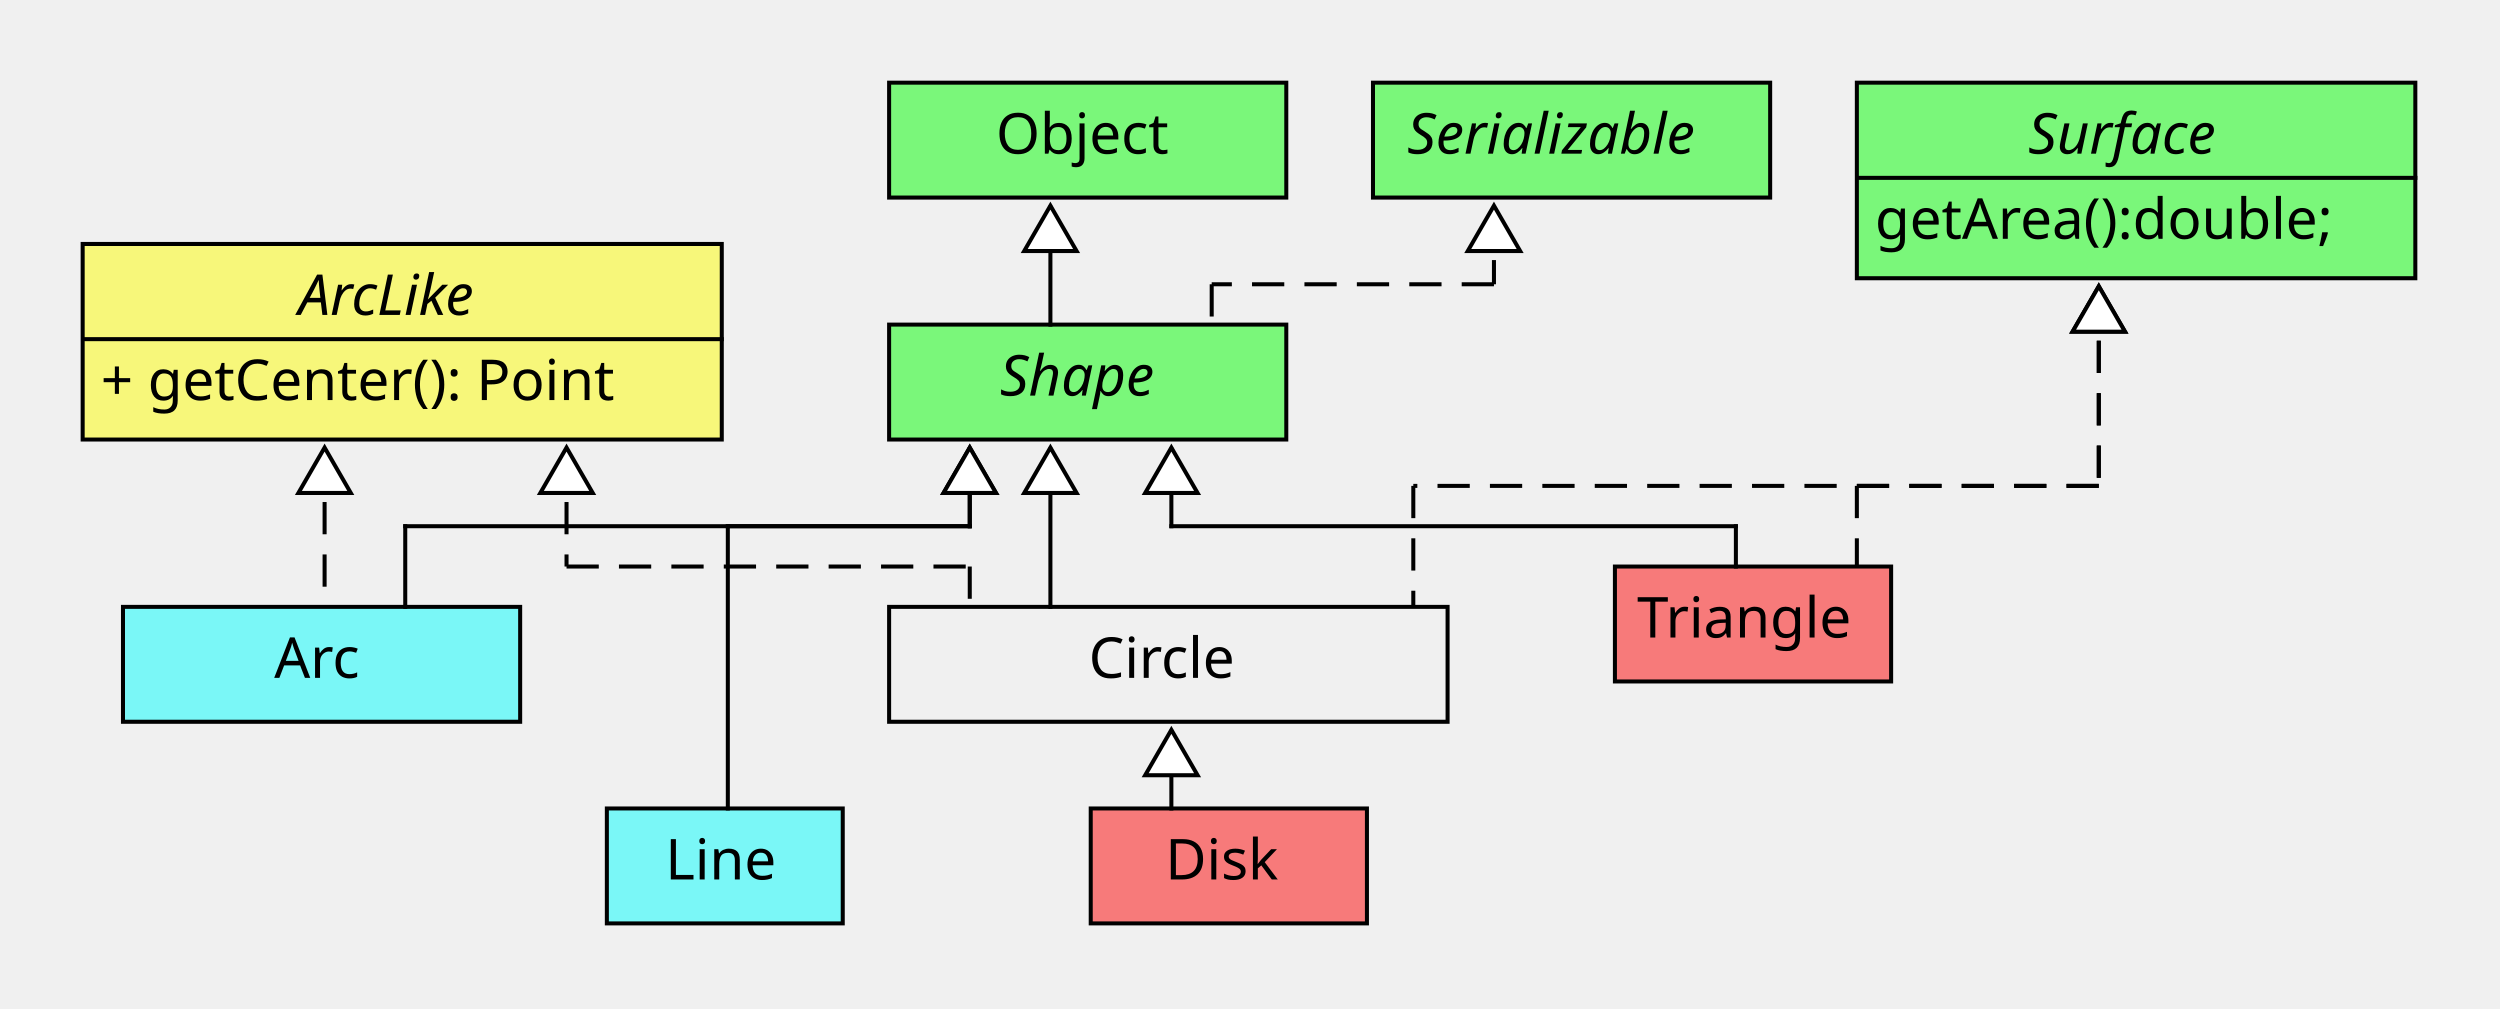
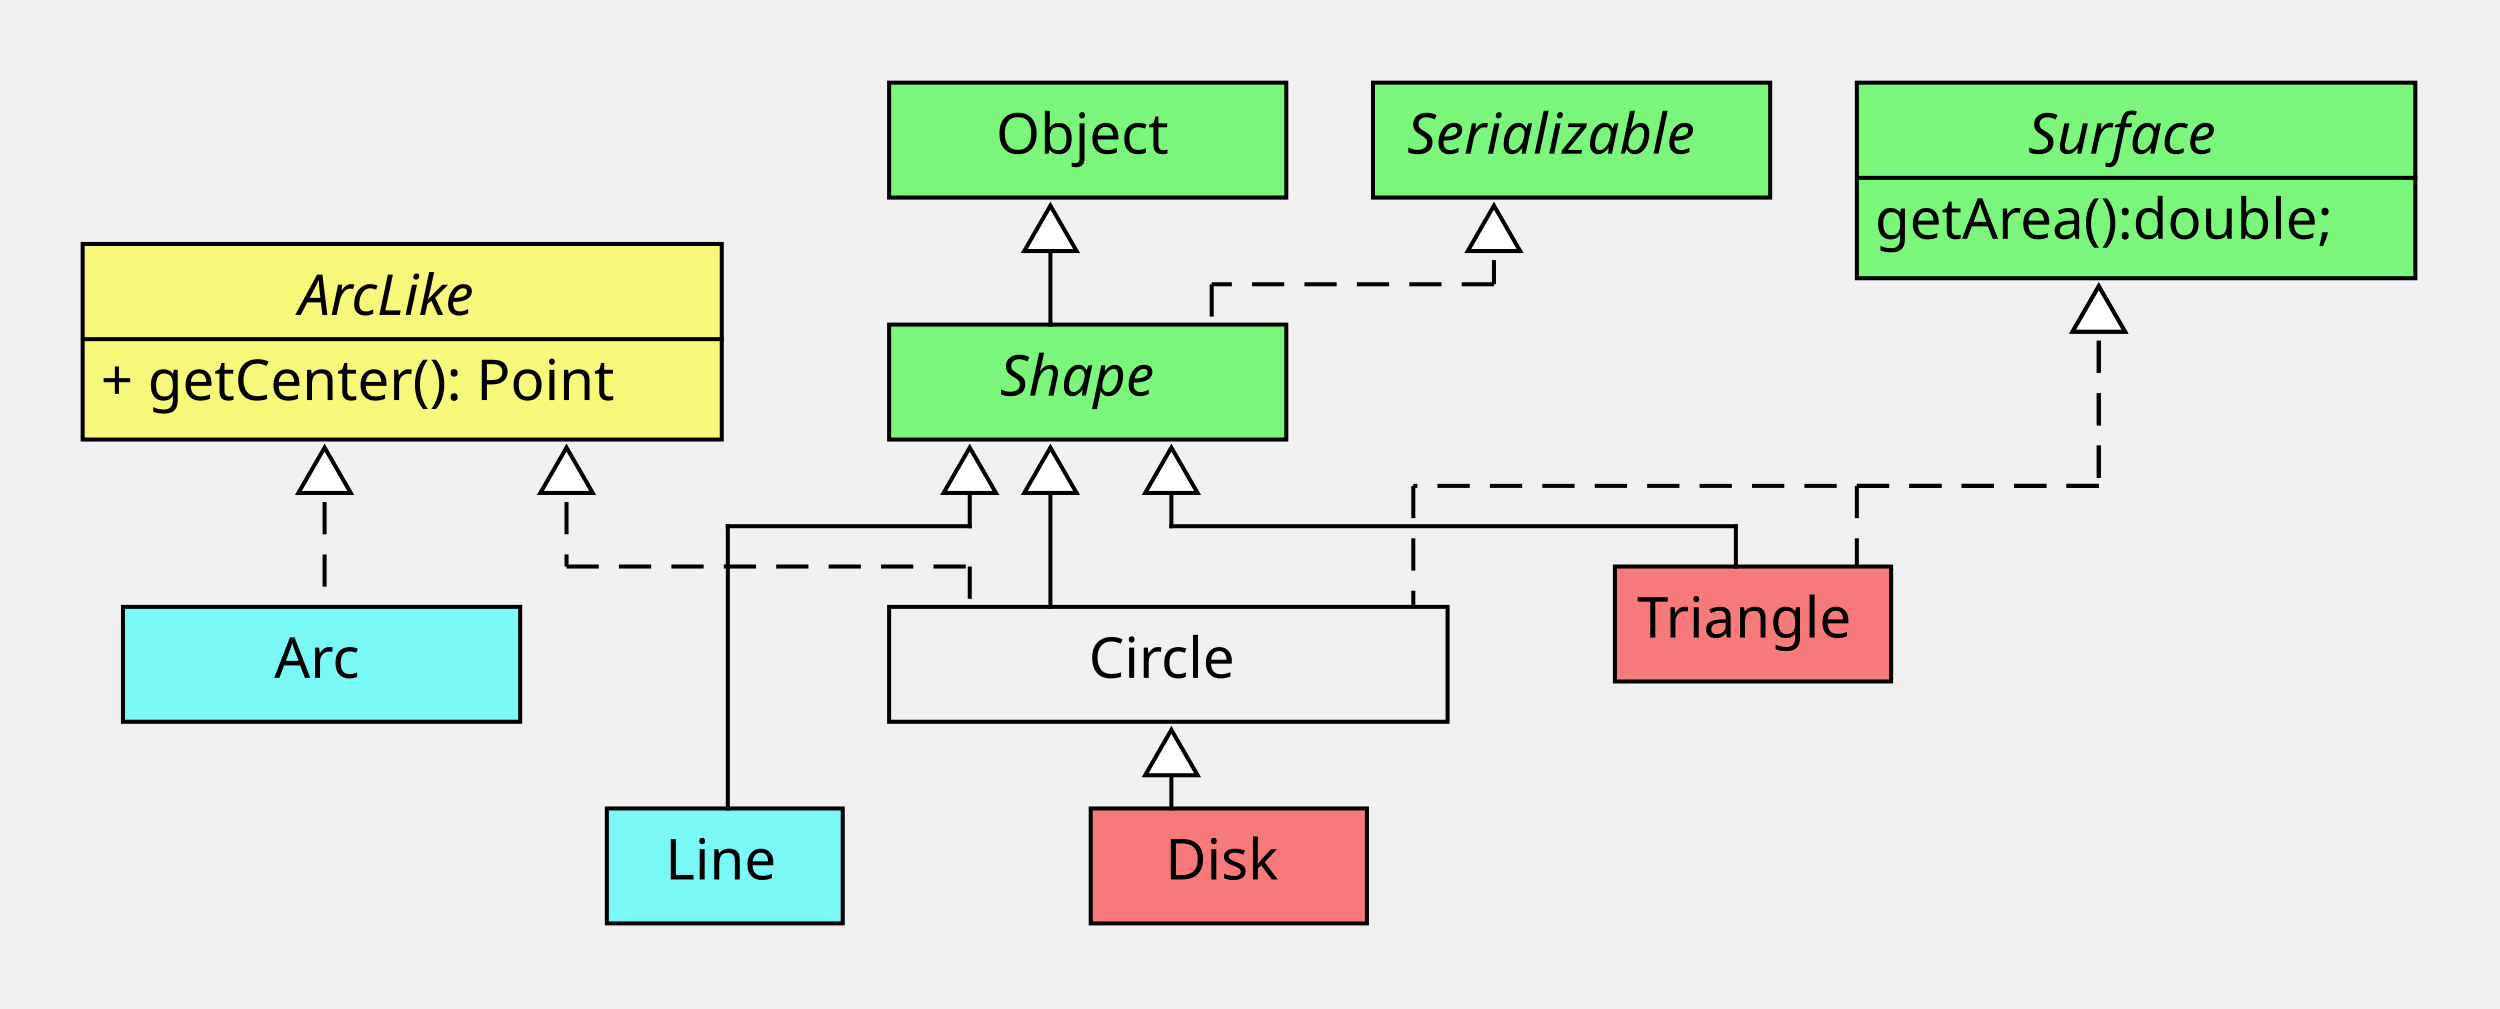
- <svg xmlns="http://www.w3.org/2000/svg" fill-opacity="1" color-rendering="auto" color-interpolation="auto" text-rendering="auto" stroke="black" stroke-linecap="square" width="620" stroke-miterlimit="10" shape-rendering="auto" stroke-opacity="1" fill="black" stroke-dasharray="none" font-weight="normal" stroke-width="1" viewBox="20 10 620 250" height="250" font-family="'Dialog'" font-style="normal" stroke-linejoin="miter" font-size="12px" stroke-dashoffset="0" image-rendering="auto">
+ <svg xmlns="http://www.w3.org/2000/svg" fill-opacity="1" color-rendering="auto" color-interpolation="auto" text-rendering="auto" stroke="black" stroke-linecap="square" width="620" stroke-miterlimit="10" shape-rendering="auto" stroke-opacity="1" fill="black" stroke-dasharray="none" font-weight="normal" stroke-width="1" viewBox="150 30 620 250" height="250" font-family="'Dialog'" font-style="normal" stroke-linejoin="miter" font-size="12px" stroke-dashoffset="0" image-rendering="auto">
  <defs id="genericDefs" />
  <g>
    <defs id="defs1">
      <clipPath clipPathUnits="userSpaceOnUse" id="clipPath1">
        <path d="M0 0 L2147483647 0 L2147483647 2147483647 L0 2147483647 L0 0 Z" />
      </clipPath>
      <clipPath clipPathUnits="userSpaceOnUse" id="clipPath2">
        <path d="M0 0 L0 30 L60 30 L60 0 Z" />
      </clipPath>
      <clipPath clipPathUnits="userSpaceOnUse" id="clipPath3">
        <path d="M0 0 L0 30 L100 30 L100 0 Z" />
      </clipPath>
      <clipPath clipPathUnits="userSpaceOnUse" id="clipPath4">
        <path d="M0 0 L0 50 L160 50 L160 0 Z" />
      </clipPath>
      <clipPath clipPathUnits="userSpaceOnUse" id="clipPath5">
        <path d="M0 0 L0 30 L70 30 L70 0 Z" />
      </clipPath>
      <clipPath clipPathUnits="userSpaceOnUse" id="clipPath6">
        <path d="M0 0 L0 30 L140 30 L140 0 Z" />
      </clipPath>
      <clipPath clipPathUnits="userSpaceOnUse" id="clipPath7">
        <path d="M0 0 L0 50 L140 50 L140 0 Z" />
      </clipPath>
      <clipPath clipPathUnits="userSpaceOnUse" id="clipPath8">
-         <path d="M0 0 L0 70 L170 70 L170 0 Z" />
+         <path d="M0 0 L0 120 L90 120 L90 0 Z" />
      </clipPath>
      <clipPath clipPathUnits="userSpaceOnUse" id="clipPath9">
-         <path d="M0 0 L0 120 L90 120 L90 0 Z" />
+         <path d="M0 0 L0 70 L30 70 L30 0 Z" />
      </clipPath>
      <clipPath clipPathUnits="userSpaceOnUse" id="clipPath10">
-         <path d="M0 0 L0 70 L30 70 L30 0 Z" />
+         <path d="M0 0 L0 70 L130 70 L130 0 Z" />
      </clipPath>
      <clipPath clipPathUnits="userSpaceOnUse" id="clipPath11">
-         <path d="M0 0 L0 70 L130 70 L130 0 Z" />
+         <path d="M0 0 L0 50 L30 50 L30 0 Z" />
      </clipPath>
      <clipPath clipPathUnits="userSpaceOnUse" id="clipPath12">
-         <path d="M0 0 L0 50 L30 50 L30 0 Z" />
+         <path d="M0 0 L0 100 L90 100 L90 0 Z" />
      </clipPath>
      <clipPath clipPathUnits="userSpaceOnUse" id="clipPath13">
-         <path d="M0 0 L0 100 L90 100 L90 0 Z" />
+         <path d="M0 0 L0 60 L170 60 L170 0 Z" />
      </clipPath>
      <clipPath clipPathUnits="userSpaceOnUse" id="clipPath14">
-         <path d="M0 0 L0 60 L170 60 L170 0 Z" />
+         <path d="M0 0 L0 60 L100 60 L100 0 Z" />
      </clipPath>
      <clipPath clipPathUnits="userSpaceOnUse" id="clipPath15">
-         <path d="M0 0 L0 60 L100 60 L100 0 Z" />
+         <path d="M0 0 L0 110 L200 110 L200 0 Z" />
      </clipPath>
      <clipPath clipPathUnits="userSpaceOnUse" id="clipPath16">
-         <path d="M0 0 L0 110 L200 110 L200 0 Z" />
-       </clipPath>
-       <clipPath clipPathUnits="userSpaceOnUse" id="clipPath17">
        <path d="M0 0 L0 60 L30 60 L30 0 Z" />
      </clipPath>
    </defs>
-     <g fill="rgb(0,255,255)" fill-opacity="0.49" transform="translate(170,210)" stroke-opacity="0.49" stroke="rgb(0,255,255)">
+     <g fill="rgb(0,255,255)" fill-opacity="0.49" transform="translate(300,230)" stroke-opacity="0.49" stroke="rgb(0,255,255)">
      <rect x="0.5" width="58.5" height="28.5" y="0.5" clip-path="url(#clipPath2)" stroke="none" />
    </g>
-     <g transform="translate(170,210)">
+     <g transform="translate(300,230)">
      <rect fill="none" x="0.5" width="58.5" height="28.5" y="0.5" clip-path="url(#clipPath2)" />
      <text x="15" font-size="14px" y="18.109" clip-path="url(#clipPath2)" font-family="sans-serif" stroke="none" xml:space="preserve">Line</text>
    </g>
-     <g fill="rgb(0,255,255)" fill-opacity="0.49" transform="translate(50,160)" stroke-opacity="0.49" stroke="rgb(0,255,255)">
+     <g fill="rgb(0,255,255)" fill-opacity="0.49" transform="translate(180,180)" stroke-opacity="0.49" stroke="rgb(0,255,255)">
      <rect x="0.5" width="98.5" height="28.5" y="0.5" clip-path="url(#clipPath3)" stroke="none" />
    </g>
-     <g transform="translate(50,160)">
+     <g transform="translate(180,180)">
      <rect fill="none" x="0.5" width="98.5" height="28.5" y="0.5" clip-path="url(#clipPath3)" />
      <text x="38" font-size="14px" y="18.109" clip-path="url(#clipPath3)" font-family="sans-serif" stroke="none" xml:space="preserve">Arc</text>
    </g>
-     <g fill="rgb(255,255,0)" fill-opacity="0.49" transform="translate(40,70)" stroke-opacity="0.49" stroke="rgb(255,255,0)">
+     <g fill="rgb(255,255,0)" fill-opacity="0.49" transform="translate(170,90)" stroke-opacity="0.49" stroke="rgb(255,255,0)">
      <rect x="0.5" width="158.5" height="48.5" y="0.5" clip-path="url(#clipPath4)" stroke="none" />
    </g>
-     <g transform="translate(40,70)">
+     <g transform="translate(170,90)">
      <rect fill="none" x="0.5" width="158.5" height="48.5" y="0.5" clip-path="url(#clipPath4)" />
      <text x="54" font-size="14px" y="18.109" clip-path="url(#clipPath4)" font-family="sans-serif" font-style="italic" stroke="none" xml:space="preserve">ArcLike</text>
      <path fill="none" d="M1 24.109 L159 24.109" clip-path="url(#clipPath4)" />
      <text x="5" font-size="14px" y="39.219" clip-path="url(#clipPath4)" font-family="sans-serif" stroke="none" xml:space="preserve">+ getCenter(): Point</text>
    </g>
-     <g fill="rgb(255,0,0)" fill-opacity="0.49" transform="translate(290,210)" stroke-opacity="0.49" stroke="rgb(255,0,0)">
+     <g fill="rgb(255,0,0)" fill-opacity="0.49" transform="translate(420,230)" stroke-opacity="0.49" stroke="rgb(255,0,0)">
      <rect x="0.5" width="68.5" height="28.5" y="0.5" clip-path="url(#clipPath5)" stroke="none" />
    </g>
-     <g transform="translate(290,210)">
+     <g transform="translate(420,230)">
      <rect fill="none" x="0.5" width="68.5" height="28.5" y="0.5" clip-path="url(#clipPath5)" />
      <text x="19" font-size="14px" y="18.109" clip-path="url(#clipPath5)" font-family="sans-serif" stroke="none" xml:space="preserve">Disk</text>
    </g>
-     <g fill="rgb(255,0,0)" fill-opacity="0.49" transform="translate(420,150)" stroke-opacity="0.49" stroke="rgb(255,0,0)">
+     <g fill="rgb(255,0,0)" fill-opacity="0.49" transform="translate(550,170)" stroke-opacity="0.49" stroke="rgb(255,0,0)">
      <rect x="0.5" width="68.5" height="28.5" y="0.5" clip-path="url(#clipPath5)" stroke="none" />
    </g>
-     <g transform="translate(420,150)">
+     <g transform="translate(550,170)">
      <rect fill="none" x="0.5" width="68.5" height="28.5" y="0.5" clip-path="url(#clipPath5)" />
      <text x="6" font-size="14px" y="18.109" clip-path="url(#clipPath5)" font-family="sans-serif" stroke="none" xml:space="preserve">Triangle</text>
    </g>
-     <g fill="rgb(255,255,255)" fill-opacity="0" transform="translate(240,160)" stroke-opacity="0" stroke="rgb(255,255,255)">
+     <g fill="rgb(255,255,255)" fill-opacity="0" transform="translate(370,180)" stroke-opacity="0" stroke="rgb(255,255,255)">
      <rect x="0.5" width="138.5" height="28.5" y="0.5" clip-path="url(#clipPath6)" stroke="none" />
    </g>
-     <g transform="translate(240,160)">
+     <g transform="translate(370,180)">
      <rect fill="none" x="0.5" width="138.5" height="28.5" y="0.5" clip-path="url(#clipPath6)" />
      <text x="50" font-size="14px" y="18.109" clip-path="url(#clipPath6)" font-family="sans-serif" stroke="none" xml:space="preserve">Circle</text>
    </g>
-     <g fill="rgb(0,255,0)" fill-opacity="0.49" transform="translate(240,90)" stroke-opacity="0.49" stroke="rgb(0,255,0)">
+     <g fill="rgb(0,255,0)" fill-opacity="0.49" transform="translate(370,110)" stroke-opacity="0.49" stroke="rgb(0,255,0)">
      <rect x="0.5" width="98.5" height="28.5" y="0.5" clip-path="url(#clipPath3)" stroke="none" />
    </g>
-     <g transform="translate(240,90)">
+     <g transform="translate(370,110)">
      <rect fill="none" x="0.5" width="98.5" height="28.5" y="0.5" clip-path="url(#clipPath3)" />
      <text x="28" font-size="14px" y="18.109" clip-path="url(#clipPath3)" font-family="sans-serif" font-style="italic" stroke="none" xml:space="preserve">Shape</text>
    </g>
-     <g fill="rgb(0,255,0)" fill-opacity="0.49" transform="translate(480,30)" stroke-opacity="0.49" stroke="rgb(0,255,0)">
+     <g fill="rgb(0,255,0)" fill-opacity="0.49" transform="translate(610,50)" stroke-opacity="0.49" stroke="rgb(0,255,0)">
      <rect x="0.5" width="138.5" height="48.5" y="0.5" clip-path="url(#clipPath7)" stroke="none" />
    </g>
-     <g transform="translate(480,30)">
+     <g transform="translate(610,50)">
      <rect fill="none" x="0.5" width="138.5" height="48.5" y="0.5" clip-path="url(#clipPath7)" />
      <text x="43" font-size="14px" y="18.109" clip-path="url(#clipPath7)" font-family="sans-serif" font-style="italic" stroke="none" xml:space="preserve">Surface</text>
      <path fill="none" d="M1 24.109 L139 24.109" clip-path="url(#clipPath7)" />
      <text x="5" font-size="14px" y="39.219" clip-path="url(#clipPath7)" font-family="sans-serif" stroke="none" xml:space="preserve">getArea():double;</text>
    </g>
-     <g fill="rgb(0,255,0)" fill-opacity="0.49" transform="translate(360,30)" stroke-opacity="0.49" stroke="rgb(0,255,0)">
+     <g fill="rgb(0,255,0)" fill-opacity="0.49" transform="translate(490,50)" stroke-opacity="0.49" stroke="rgb(0,255,0)">
      <rect x="0.5" width="98.5" height="28.5" y="0.5" clip-path="url(#clipPath3)" stroke="none" />
    </g>
-     <g transform="translate(360,30)">
+     <g transform="translate(490,50)">
      <rect fill="none" x="0.5" width="98.5" height="28.5" y="0.5" clip-path="url(#clipPath3)" />
      <text x="9" font-size="14px" y="18.109" clip-path="url(#clipPath3)" font-family="sans-serif" font-style="italic" stroke="none" xml:space="preserve">Serializable</text>
    </g>
-     <g fill="rgb(0,255,0)" fill-opacity="0.49" transform="translate(240,30)" stroke-opacity="0.49" stroke="rgb(0,255,0)">
+     <g fill="rgb(0,255,0)" fill-opacity="0.49" transform="translate(370,50)" stroke-opacity="0.49" stroke="rgb(0,255,0)">
      <rect x="0.5" width="98.5" height="28.5" y="0.5" clip-path="url(#clipPath3)" stroke="none" />
    </g>
-     <g transform="translate(240,30)">
+     <g transform="translate(370,50)">
      <rect fill="none" x="0.5" width="98.5" height="28.5" y="0.5" clip-path="url(#clipPath3)" />
      <text x="27" font-size="14px" y="18.109" clip-path="url(#clipPath3)" font-family="sans-serif" stroke="none" xml:space="preserve">Object</text>
    </g>
-     <g transform="translate(110,110)">
-       <path fill="none" d="M150.5 11.5 L150.5 30.5" clip-path="url(#clipPath8)" />
-       <path fill="none" d="M150.5 30.5 L10.5 30.5" clip-path="url(#clipPath8)" />
-       <path fill="none" d="M10.5 30.5 L10.5 50.5" clip-path="url(#clipPath8)" />
-       <path fill="white" d="M144 22.258 L150.5 11 L157 22.258 Z" clip-path="url(#clipPath8)" stroke="none" />
-       <path fill="none" d="M144 22.258 L150.5 11 L157 22.258 Z" clip-path="url(#clipPath8)" />
+     <g transform="translate(320,130)">
+       <path fill="none" d="M70.5 11.5 L70.5 30.5" clip-path="url(#clipPath8)" />
+       <path fill="none" d="M70.5 30.5 L10.5 30.5" clip-path="url(#clipPath8)" />
+       <path fill="none" d="M10.5 30.5 L10.5 100.5" clip-path="url(#clipPath8)" />
+       <path fill="white" d="M64 22.258 L70.5 11 L77 22.258 Z" clip-path="url(#clipPath8)" stroke="none" />
+       <path fill="none" d="M64 22.258 L70.5 11 L77 22.258 Z" clip-path="url(#clipPath8)" />
    </g>
-     <g transform="translate(190,110)">
-       <path fill="none" d="M70.5 11.5 L70.5 30.5" clip-path="url(#clipPath9)" />
-       <path fill="none" d="M70.5 30.5 L10.5 30.5" clip-path="url(#clipPath9)" />
-       <path fill="none" d="M10.5 30.5 L10.5 100.5" clip-path="url(#clipPath9)" />
-       <path fill="white" d="M64 22.258 L70.5 11 L77 22.258 Z" clip-path="url(#clipPath9)" stroke="none" />
-       <path fill="none" d="M64 22.258 L70.5 11 L77 22.258 Z" clip-path="url(#clipPath9)" />
+     <g stroke-dasharray="8,5" stroke-miterlimit="5" transform="translate(220,130)" stroke-linecap="butt">
+       <path fill="none" d="M10.5 11.5 L10.5 50.5" clip-path="url(#clipPath9)" />
+       <path fill="white" d="M4 22.258 L10.5 11 L17 22.258 Z" clip-path="url(#clipPath9)" stroke="none" />
+       <path fill="none" stroke-miterlimit="10" stroke-dasharray="none" d="M4 22.258 L10.5 11 L17 22.258 Z" clip-path="url(#clipPath9)" stroke-linecap="square" />
    </g>
-     <g stroke-dasharray="8,5" stroke-miterlimit="5" transform="translate(90,110)" stroke-linecap="butt">
-       <path fill="none" d="M10.5 11.5 L10.5 50.5" clip-path="url(#clipPath10)" />
+     <g stroke-dasharray="8,5" stroke-miterlimit="5" transform="translate(280,130)" stroke-linecap="butt">
+       <path fill="none" d="M10.5 11.5 L10.5 40.5" clip-path="url(#clipPath10)" />
+       <path fill="none" d="M10.5 40.5 L110.5 40.5" clip-path="url(#clipPath10)" />
+       <path fill="none" d="M110.5 40.5 L110.5 50.5" clip-path="url(#clipPath10)" />
      <path fill="white" d="M4 22.258 L10.5 11 L17 22.258 Z" clip-path="url(#clipPath10)" stroke="none" />
      <path fill="none" stroke-miterlimit="10" stroke-dasharray="none" d="M4 22.258 L10.5 11 L17 22.258 Z" clip-path="url(#clipPath10)" stroke-linecap="square" />
    </g>
-     <g stroke-dasharray="8,5" stroke-miterlimit="5" transform="translate(150,110)" stroke-linecap="butt">
-       <path fill="none" d="M10.5 11.5 L10.5 40.5" clip-path="url(#clipPath11)" />
-       <path fill="none" d="M10.5 40.5 L110.5 40.5" clip-path="url(#clipPath11)" />
-       <path fill="none" d="M110.5 40.5 L110.5 50.5" clip-path="url(#clipPath11)" />
+     <g transform="translate(430,200)">
+       <path fill="none" d="M10.5 11.5 L10.5 30.5" clip-path="url(#clipPath11)" />
      <path fill="white" d="M4 22.258 L10.5 11 L17 22.258 Z" clip-path="url(#clipPath11)" stroke="none" />
-       <path fill="none" stroke-miterlimit="10" stroke-dasharray="none" d="M4 22.258 L10.5 11 L17 22.258 Z" clip-path="url(#clipPath11)" stroke-linecap="square" />
+       <path fill="none" d="M4 22.258 L10.5 11 L17 22.258 Z" clip-path="url(#clipPath11)" />
    </g>
-     <g transform="translate(300,180)">
-       <path fill="none" d="M10.5 11.5 L10.5 30.5" clip-path="url(#clipPath12)" />
-       <path fill="white" d="M4 22.258 L10.5 11 L17 22.258 Z" clip-path="url(#clipPath12)" stroke="none" />
-       <path fill="none" d="M4 22.258 L10.5 11 L17 22.258 Z" clip-path="url(#clipPath12)" />
+     <g stroke-dasharray="8,5" stroke-miterlimit="5" transform="translate(600,90)" stroke-linecap="butt">
+       <path fill="none" d="M70.5 11.5 L70.5 60.5" clip-path="url(#clipPath12)" />
+       <path fill="none" d="M70.5 60.5 L10.5 60.5" clip-path="url(#clipPath12)" />
+       <path fill="none" d="M10.5 60.5 L10.5 80.5" clip-path="url(#clipPath12)" />
+       <path fill="white" d="M64 22.258 L70.5 11 L77 22.258 Z" clip-path="url(#clipPath12)" stroke="none" />
+       <path fill="none" stroke-miterlimit="10" stroke-dasharray="none" d="M64 22.258 L70.5 11 L77 22.258 Z" clip-path="url(#clipPath12)" stroke-linecap="square" />
    </g>
-     <g stroke-dasharray="8,5" stroke-miterlimit="5" transform="translate(470,70)" stroke-linecap="butt">
-       <path fill="none" d="M70.5 11.5 L70.5 60.5" clip-path="url(#clipPath13)" />
-       <path fill="none" d="M70.5 60.5 L10.5 60.5" clip-path="url(#clipPath13)" />
-       <path fill="none" d="M10.5 60.5 L10.5 80.5" clip-path="url(#clipPath13)" />
-       <path fill="white" d="M64 22.258 L70.5 11 L77 22.258 Z" clip-path="url(#clipPath13)" stroke="none" />
-       <path fill="none" stroke-miterlimit="10" stroke-dasharray="none" d="M64 22.258 L70.5 11 L77 22.258 Z" clip-path="url(#clipPath13)" stroke-linecap="square" />
+     <g transform="translate(430,130)">
+       <path fill="none" d="M10.5 11.5 L10.5 30.5" clip-path="url(#clipPath13)" />
+       <path fill="none" d="M10.5 30.5 L150.5 30.5" clip-path="url(#clipPath13)" />
+       <path fill="none" d="M150.5 30.5 L150.5 40.5" clip-path="url(#clipPath13)" />
+       <path fill="white" d="M4 22.258 L10.5 11 L17 22.258 Z" clip-path="url(#clipPath13)" stroke="none" />
+       <path fill="none" d="M4 22.258 L10.5 11 L17 22.258 Z" clip-path="url(#clipPath13)" />
    </g>
-     <g transform="translate(300,110)">
-       <path fill="none" d="M10.5 11.5 L10.5 30.5" clip-path="url(#clipPath14)" />
-       <path fill="none" d="M10.5 30.5 L150.5 30.5" clip-path="url(#clipPath14)" />
-       <path fill="none" d="M150.5 30.5 L150.5 40.5" clip-path="url(#clipPath14)" />
-       <path fill="white" d="M4 22.258 L10.5 11 L17 22.258 Z" clip-path="url(#clipPath14)" stroke="none" />
-       <path fill="none" d="M4 22.258 L10.5 11 L17 22.258 Z" clip-path="url(#clipPath14)" />
+     <g stroke-dasharray="8,5" stroke-miterlimit="5" transform="translate(440,70)" stroke-linecap="butt">
+       <path fill="none" d="M80.5 11.5 L80.5 30.5" clip-path="url(#clipPath14)" />
+       <path fill="none" d="M80.5 30.5 L10.5 30.5" clip-path="url(#clipPath14)" />
+       <path fill="none" d="M10.5 30.5 L10.5 40.5" clip-path="url(#clipPath14)" />
+       <path fill="white" d="M74 22.258 L80.5 11 L87 22.258 Z" clip-path="url(#clipPath14)" stroke="none" />
+       <path fill="none" stroke-miterlimit="10" stroke-dasharray="none" d="M74 22.258 L80.5 11 L87 22.258 Z" clip-path="url(#clipPath14)" stroke-linecap="square" />
    </g>
-     <g stroke-dasharray="8,5" stroke-miterlimit="5" transform="translate(310,50)" stroke-linecap="butt">
-       <path fill="none" d="M80.5 11.5 L80.5 30.5" clip-path="url(#clipPath15)" />
-       <path fill="none" d="M80.5 30.5 L10.5 30.5" clip-path="url(#clipPath15)" />
-       <path fill="none" d="M10.5 30.5 L10.5 40.5" clip-path="url(#clipPath15)" />
-       <path fill="white" d="M74 22.258 L80.5 11 L87 22.258 Z" clip-path="url(#clipPath15)" stroke="none" />
-       <path fill="none" stroke-miterlimit="10" stroke-dasharray="none" d="M74 22.258 L80.5 11 L87 22.258 Z" clip-path="url(#clipPath15)" stroke-linecap="square" />
+     <g stroke-dasharray="8,5" stroke-miterlimit="5" transform="translate(490,90)" stroke-linecap="butt">
+       <path fill="none" d="M180.5 11.5 L180.5 60.5" clip-path="url(#clipPath15)" />
+       <path fill="none" d="M180.5 60.5 L10.5 60.5" clip-path="url(#clipPath15)" />
+       <path fill="none" d="M10.5 60.5 L10.5 90.5" clip-path="url(#clipPath15)" />
+       <path fill="white" d="M174 22.258 L180.5 11 L187 22.258 Z" clip-path="url(#clipPath15)" stroke="none" />
+       <path fill="none" stroke-miterlimit="10" stroke-dasharray="none" d="M174 22.258 L180.5 11 L187 22.258 Z" clip-path="url(#clipPath15)" stroke-linecap="square" />
    </g>
-     <g stroke-dasharray="8,5" stroke-miterlimit="5" transform="translate(360,70)" stroke-linecap="butt">
-       <path fill="none" d="M180.5 11.5 L180.5 60.5" clip-path="url(#clipPath16)" />
-       <path fill="none" d="M180.5 60.5 L10.5 60.5" clip-path="url(#clipPath16)" />
-       <path fill="none" d="M10.5 60.5 L10.5 90.5" clip-path="url(#clipPath16)" />
-       <path fill="white" d="M174 22.258 L180.5 11 L187 22.258 Z" clip-path="url(#clipPath16)" stroke="none" />
-       <path fill="none" stroke-miterlimit="10" stroke-dasharray="none" d="M174 22.258 L180.5 11 L187 22.258 Z" clip-path="url(#clipPath16)" stroke-linecap="square" />
+     <g transform="translate(400,130)">
+       <path fill="none" d="M10.5 11.5 L10.5 50.5" clip-path="url(#clipPath9)" />
+       <path fill="white" d="M4 22.258 L10.5 11 L17 22.258 Z" clip-path="url(#clipPath9)" stroke="none" />
+       <path fill="none" d="M4 22.258 L10.5 11 L17 22.258 Z" clip-path="url(#clipPath9)" />
    </g>
-     <g transform="translate(270,110)">
-       <path fill="none" d="M10.5 11.5 L10.5 50.5" clip-path="url(#clipPath10)" />
-       <path fill="white" d="M4 22.258 L10.5 11 L17 22.258 Z" clip-path="url(#clipPath10)" stroke="none" />
-       <path fill="none" d="M4 22.258 L10.5 11 L17 22.258 Z" clip-path="url(#clipPath10)" />
-     </g>
-     <g transform="translate(270,50)">
-       <path fill="none" d="M10.5 11.5 L10.5 40.5" clip-path="url(#clipPath17)" />
-       <path fill="white" d="M4 22.258 L10.5 11 L17 22.258 Z" clip-path="url(#clipPath17)" stroke="none" />
-       <path fill="none" d="M4 22.258 L10.5 11 L17 22.258 Z" clip-path="url(#clipPath17)" />
+     <g transform="translate(400,70)">
+       <path fill="none" d="M10.5 11.5 L10.5 40.5" clip-path="url(#clipPath16)" />
+       <path fill="white" d="M4 22.258 L10.5 11 L17 22.258 Z" clip-path="url(#clipPath16)" stroke="none" />
+       <path fill="none" d="M4 22.258 L10.5 11 L17 22.258 Z" clip-path="url(#clipPath16)" />
    </g>
  </g>
</svg>
